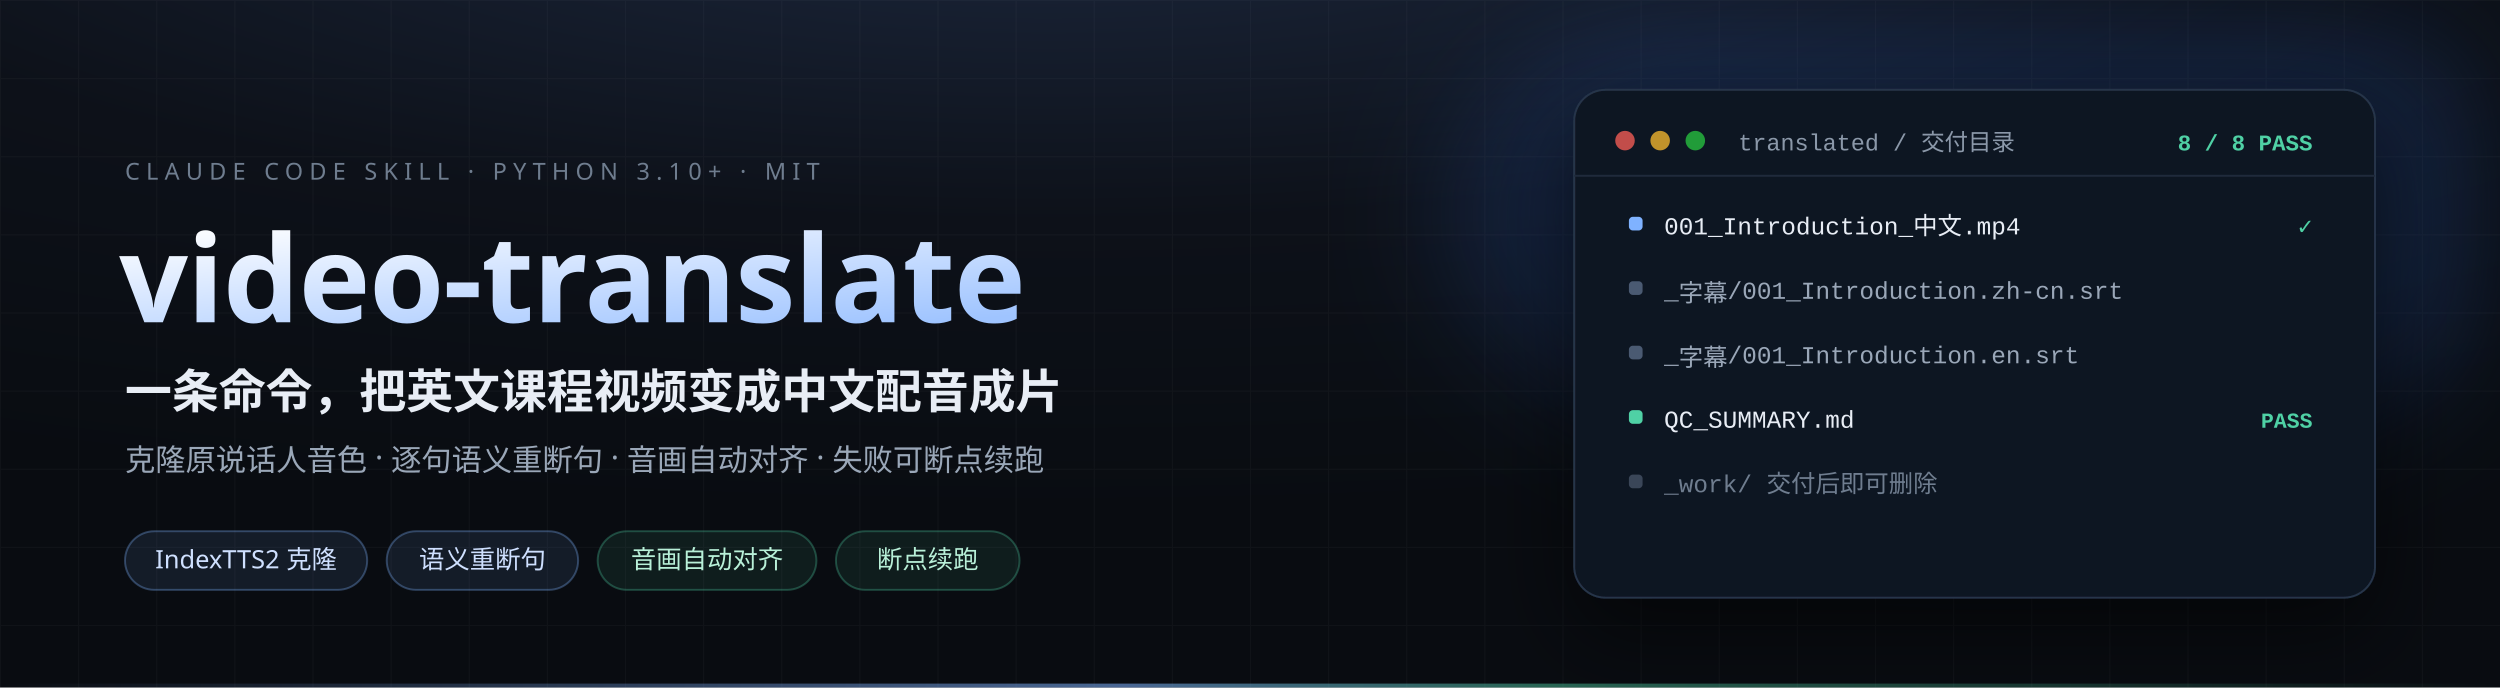
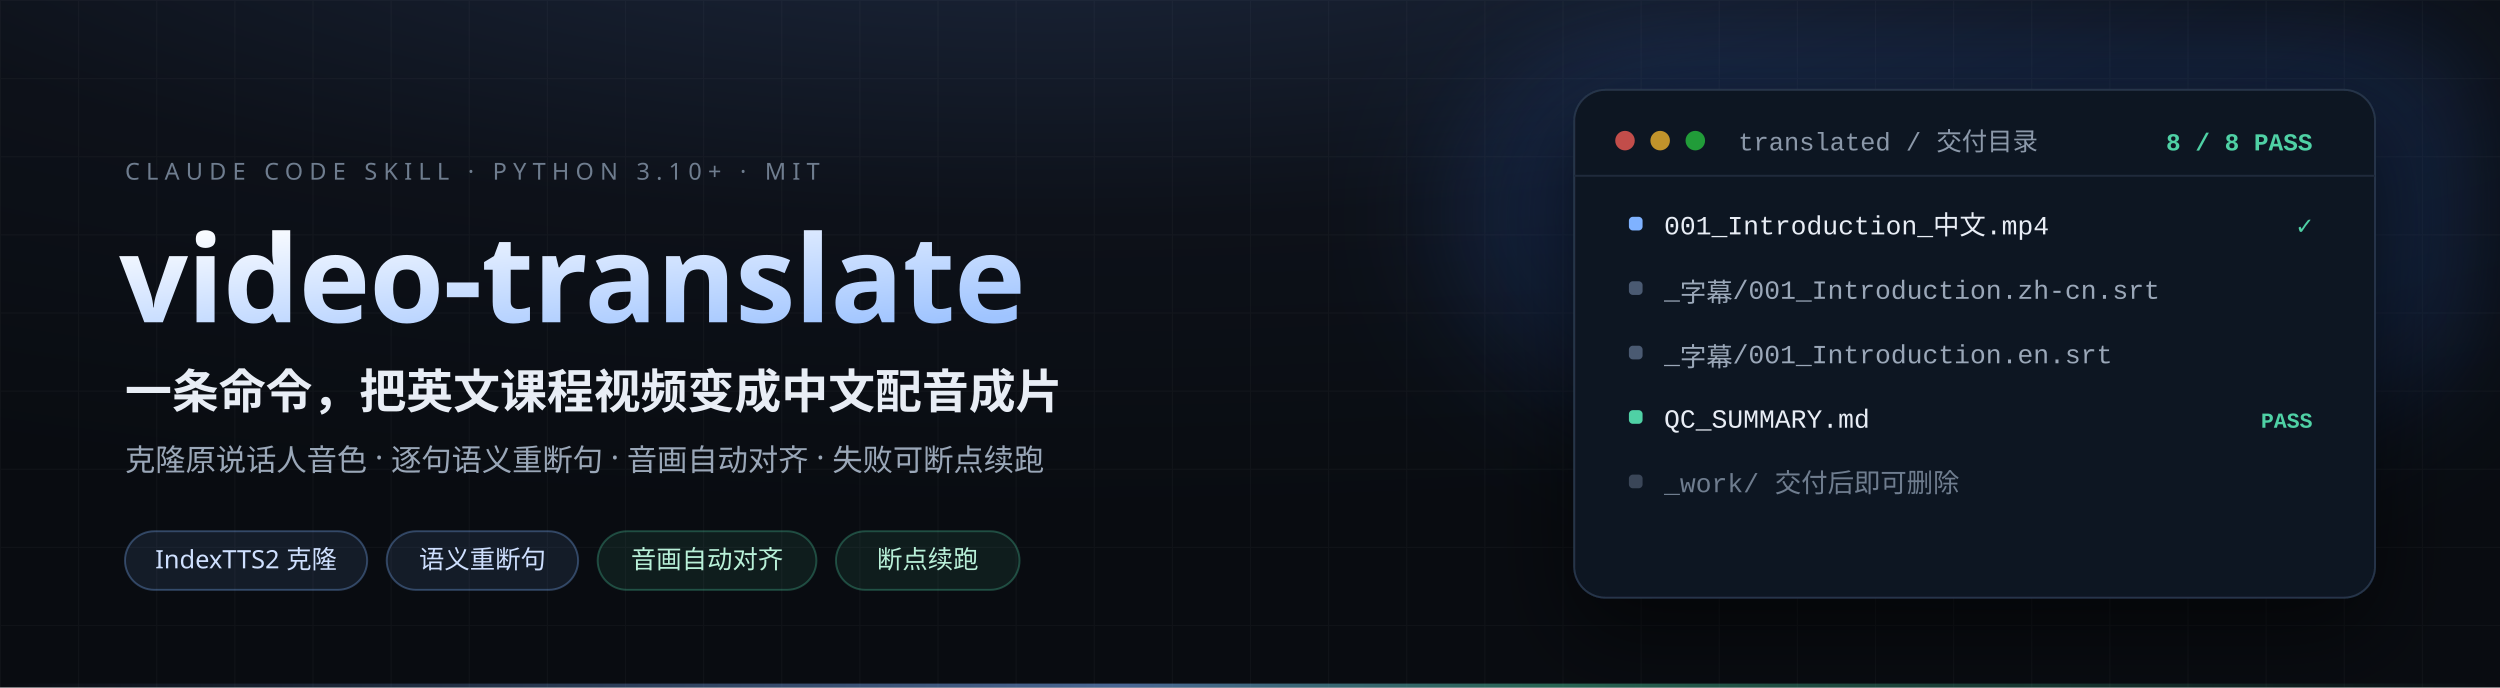
<svg xmlns="http://www.w3.org/2000/svg" width="1280" height="352" viewBox="0 0 1280 352" role="img" aria-label="video-translate：一条命令，把英文课程视频变成中文配音成片">
  <defs>
    <radialGradient id="bg" cx="42%" cy="-20%" r="95%">
      <stop offset="0%" stop-color="#1d2940" />
      <stop offset="55%" stop-color="#0d1119" />
      <stop offset="100%" stop-color="#090c11" />
    </radialGradient>
    <linearGradient id="title" x1="0%" y1="0%" x2="90%" y2="100%">
      <stop offset="0%" stop-color="#ffffff" />
      <stop offset="100%" stop-color="#9fc4ff" />
    </linearGradient>
    <linearGradient id="edge" x1="0" y1="0" x2="1280" y2="0" gradientUnits="userSpaceOnUse">
      <stop offset="0" stop-color="#7fb2ff" stop-opacity="0" />
      <stop offset=".45" stop-color="#7fb2ff" stop-opacity=".55" />
      <stop offset=".62" stop-color="#4fd1a5" stop-opacity=".45" />
      <stop offset="1" stop-color="#4fd1a5" stop-opacity="0" />
    </linearGradient>
    <pattern id="grid" width="40" height="40" patternUnits="userSpaceOnUse">
      <path d="M40 0H0V40" fill="none" stroke="#ffffff" stroke-opacity=".028" />
    </pattern>
    <filter id="glow" x="-40%" y="-40%" width="180%" height="180%">
      <feGaussianBlur stdDeviation="30" />
    </filter>
    <filter id="card-shadow" x="-30%" y="-30%" width="160%" height="180%">
      <feDropShadow dx="0" dy="18" stdDeviation="22" flood-color="#000000" flood-opacity=".55" />
    </filter>
  </defs>
  <rect width="1280" height="352" fill="url(#bg)" />
  <rect width="1280" height="352" fill="url(#grid)" />
  <ellipse cx="1020" cy="110" rx="280" ry="140" fill="#2f6bd8" opacity=".18" filter="url(#glow)" />
  <g font-family="'Segoe UI','Microsoft YaHei','PingFang SC',system-ui,sans-serif">
    <text x="64" y="92" font-size="12" letter-spacing="3.2" fill="#6f7d8f">CLAUDE CODE SKILL · PYTHON 3.10+ · MIT</text>
    <text x="61" y="165" font-size="62" font-weight="700" letter-spacing="-.5" fill="url(#title)">video-translate</text>
    <text x="64" y="209" font-size="24" font-weight="600" fill="#e8edf5">一条命令，把英文课程视频变成中文配音成片</text>
    <text x="64" y="241" font-size="15.5" fill="#9aa7b8">克隆原说话人音色 · 逐句语义重断句 · 音画自动对齐 · 失败可断点续跑</text>
    <g font-size="13">
      <rect x="64" y="272" width="124" height="30" rx="15" fill="#7fb2ff" fill-opacity=".1" stroke="#7fb2ff" stroke-opacity=".32" />
      <text x="126" y="291" text-anchor="middle" fill="#cfe0ff">IndexTTS2 克隆</text>
      <rect x="198" y="272" width="98" height="30" rx="15" fill="#7fb2ff" fill-opacity=".1" stroke="#7fb2ff" stroke-opacity=".32" />
      <text x="247" y="291" text-anchor="middle" fill="#cfe0ff">语义重断句</text>
      <rect x="306" y="272" width="112" height="30" rx="15" fill="#4fd1a5" fill-opacity=".09" stroke="#4fd1a5" stroke-opacity=".3" />
      <text x="362" y="291" text-anchor="middle" fill="#b8f0d8">音画自动对齐</text>
      <rect x="428" y="272" width="94" height="30" rx="15" fill="#4fd1a5" fill-opacity=".09" stroke="#4fd1a5" stroke-opacity=".3" />
      <text x="475" y="291" text-anchor="middle" fill="#b8f0d8">断点续跑</text>
    </g>
  </g>
  <g filter="url(#card-shadow)">
    <rect x="806" y="46" width="410" height="260" rx="16" fill="#0f1520" stroke="#26344a" />
  </g>
  <g font-family="'Cascadia Code','JetBrains Mono',Consolas,'Courier New',monospace">
    <circle cx="832" cy="72" r="5" fill="#ff5f57" opacity=".75" />
    <circle cx="850" cy="72" r="5" fill="#febc2e" opacity=".75" />
    <circle cx="868" cy="72" r="5" fill="#28c840" opacity=".75" />
-     <text x="890" y="77" font-size="12" fill="#8b98a9">translated / 交付目录</text>
-     <text x="1184" y="77" font-size="11.5" font-weight="700" text-anchor="end" fill="#4fd1a5">8 / 8 PASS</text>
+     <text x="890" y="77" font-size="13" fill="#8b98a9">translated / 交付目录</text>
+     <text x="1184" y="77" font-size="12.5" font-weight="700" text-anchor="end" fill="#4fd1a5">8 / 8 PASS</text>
    <line x1="806" y1="90" x2="1216" y2="90" stroke="#1f2a3b" />
-     <g font-size="12.5">
+     <g font-size="13.5">
      <rect x="834" y="111" width="7" height="7" rx="2" fill="#7fb2ff" />
      <text x="852" y="120" fill="#e8edf5">001_Introduction_中文.mp4</text>
      <text x="1184" y="120" text-anchor="end" fill="#4fd1a5">✓</text>
      <rect x="834" y="144" width="7" height="7" rx="2" fill="#4a5a72" />
      <text x="852" y="153" fill="#9aa7b8">_字幕/001_Introduction.zh-cn.srt</text>
      <rect x="834" y="177" width="7" height="7" rx="2" fill="#4a5a72" />
      <text x="852" y="186" fill="#9aa7b8">_字幕/001_Introduction.en.srt</text>
      <rect x="834" y="210" width="7" height="7" rx="2" fill="#4fd1a5" />
      <text x="852" y="219" fill="#e8edf5">QC_SUMMARY.md</text>
      <text x="1184" y="219" text-anchor="end" font-size="11" font-weight="700" fill="#4fd1a5">PASS</text>
      <rect x="834" y="243" width="7" height="7" rx="2" fill="#3a4658" />
      <text x="852" y="252" fill="#6f7d8f">_work/  交付后即可删除</text>
    </g>
  </g>
  <rect y="350" width="1280" height="2" fill="url(#edge)" />
</svg>
